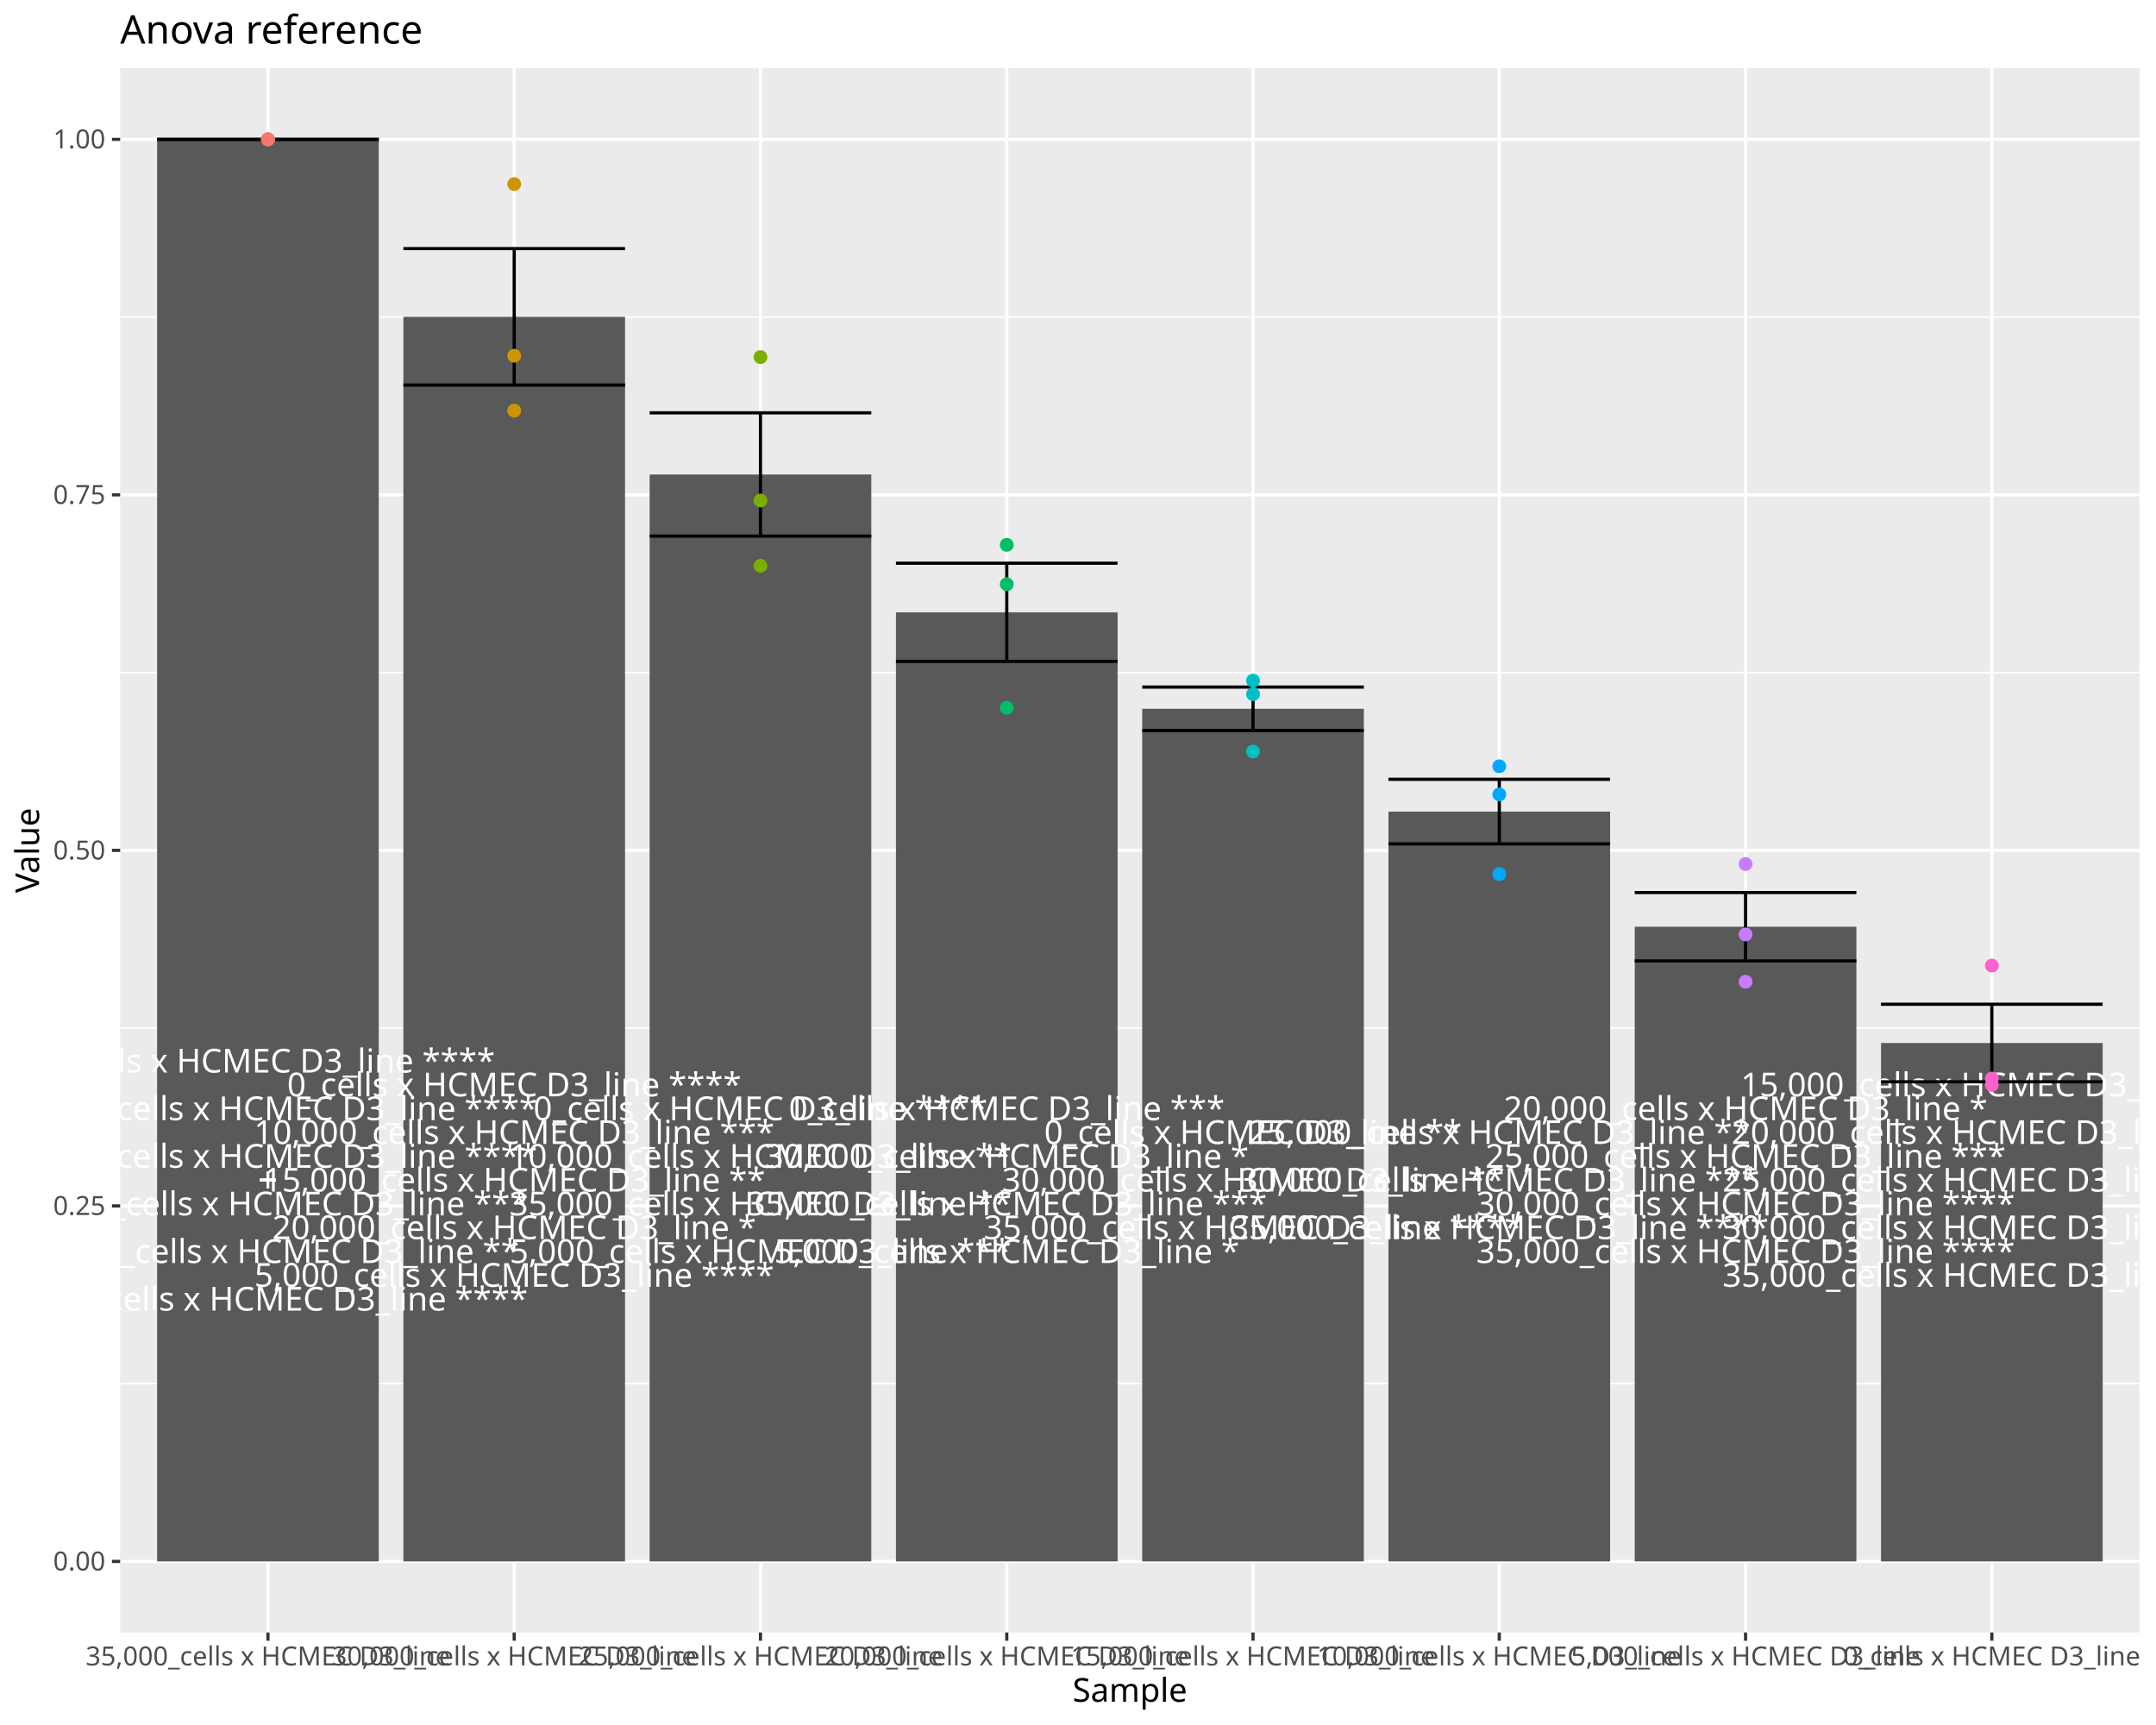
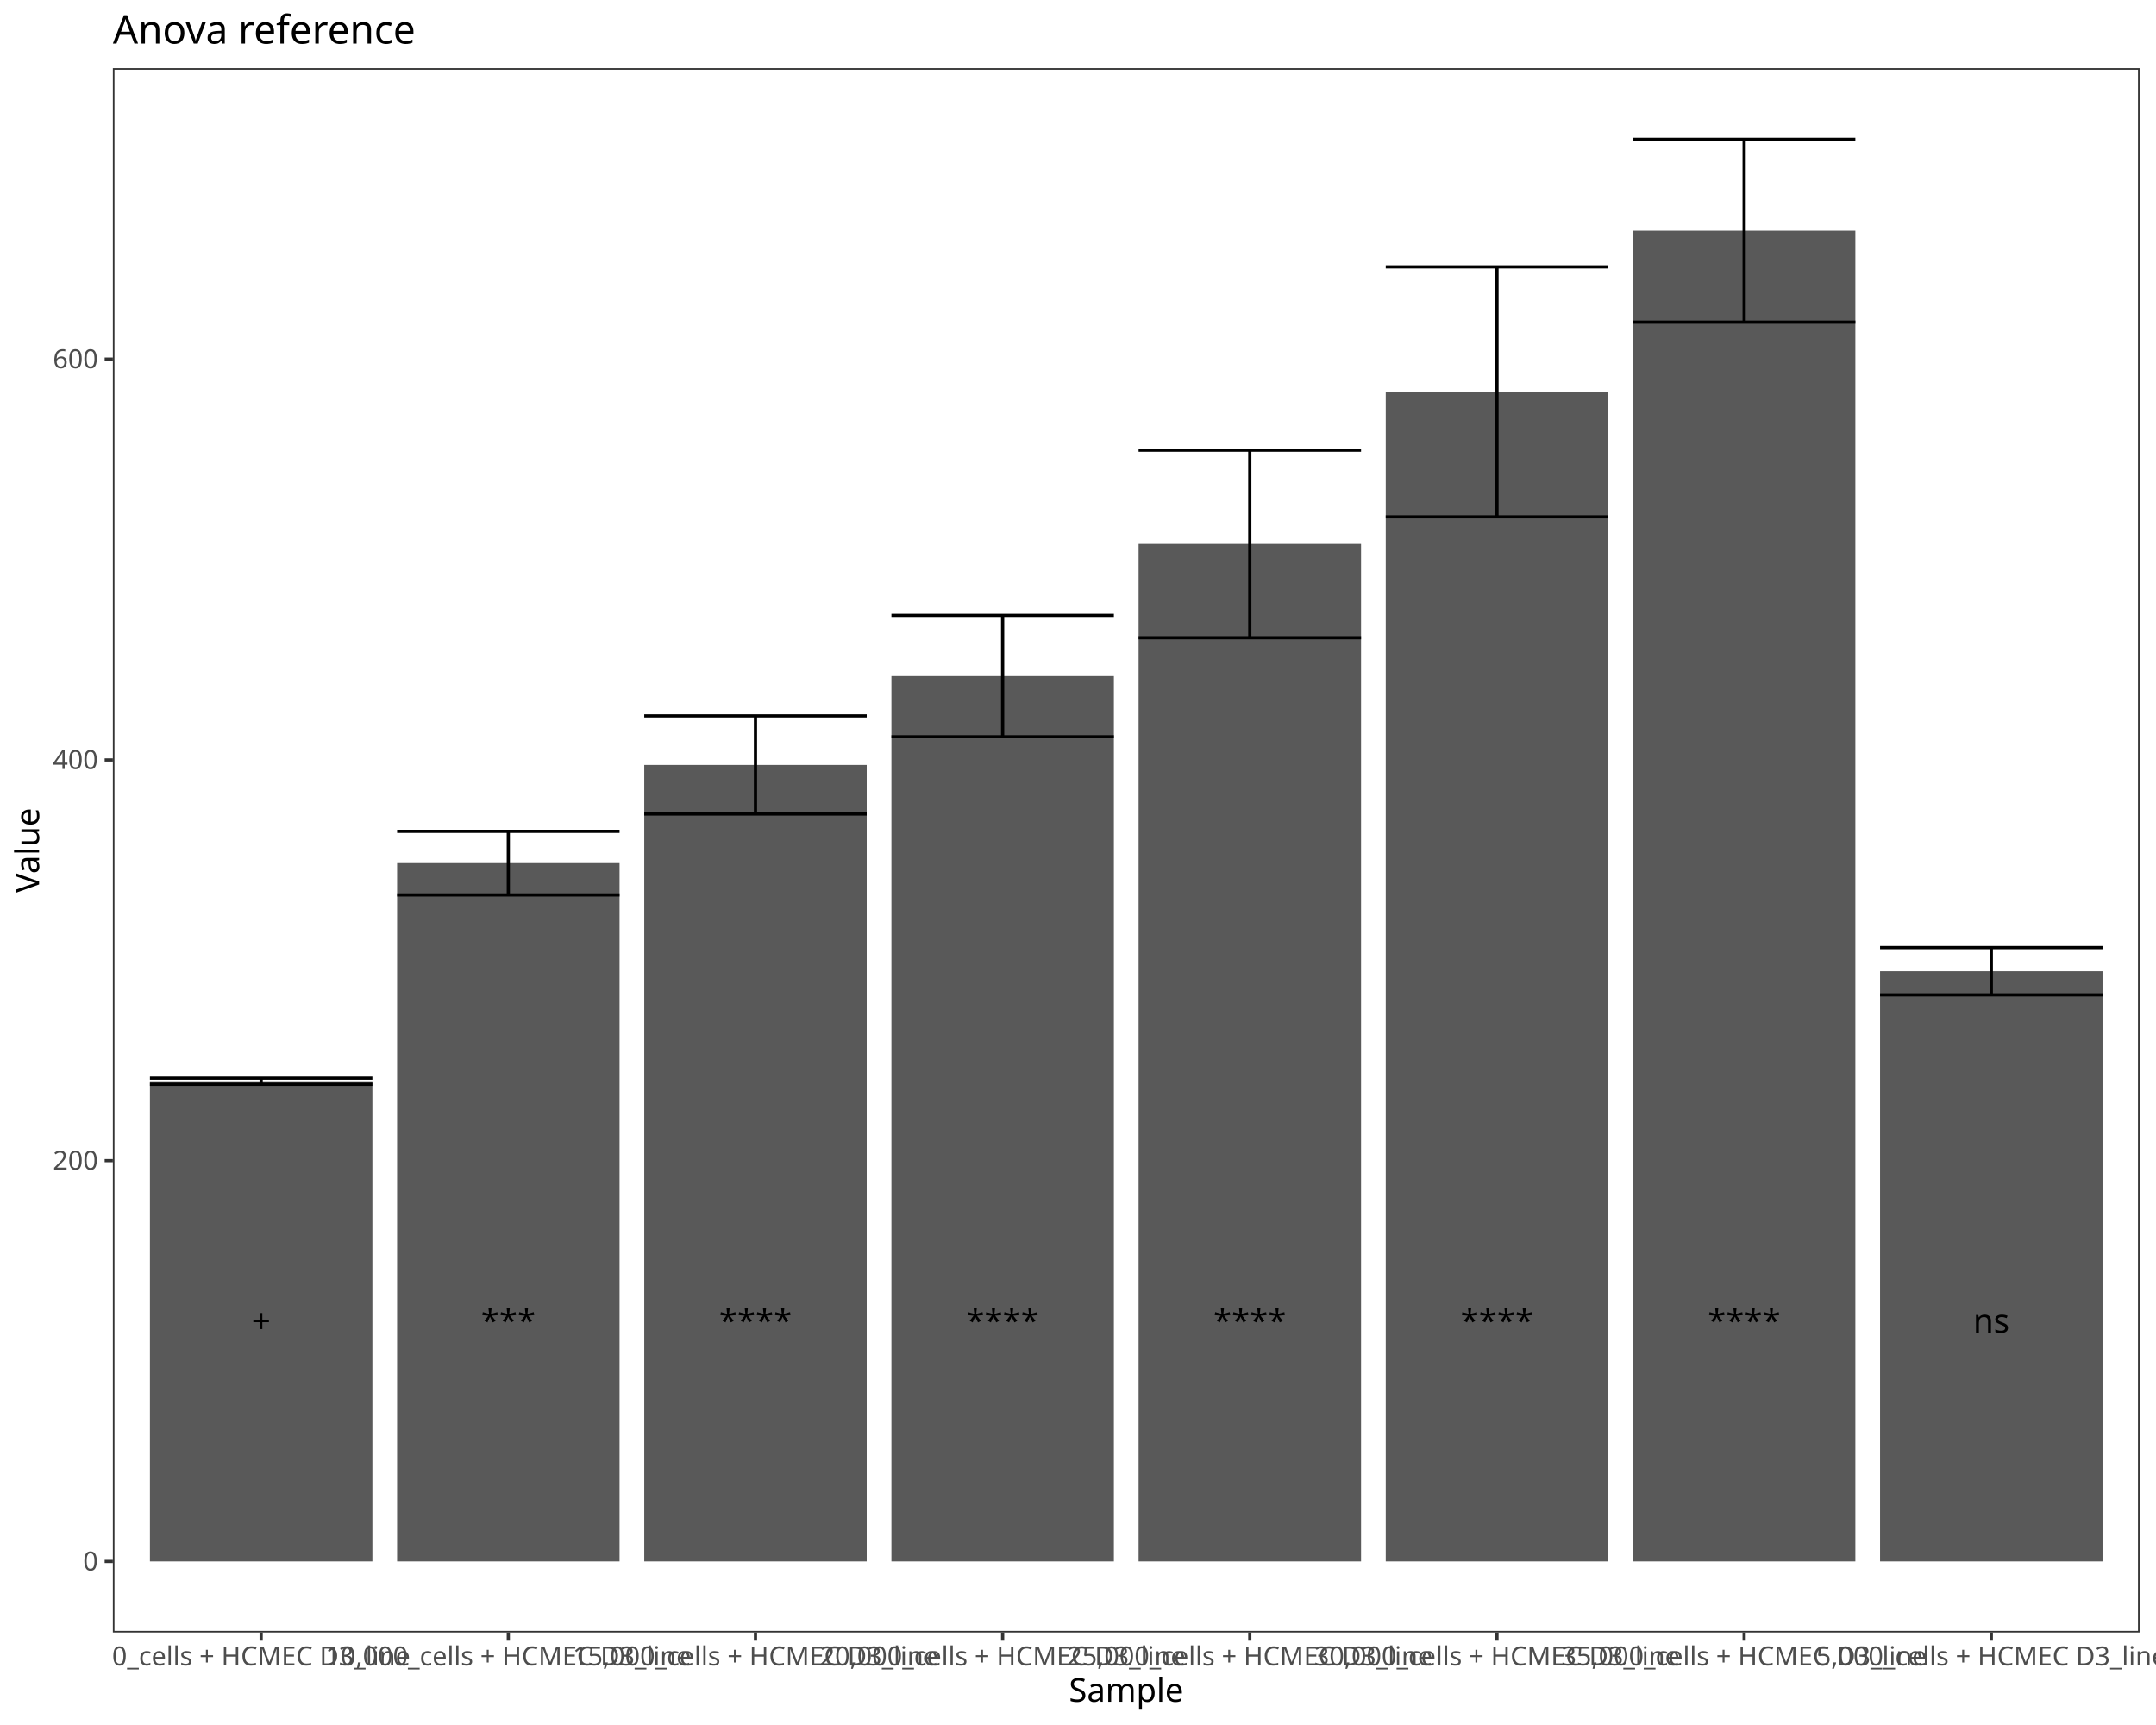
<svg xmlns="http://www.w3.org/2000/svg" class="svglite" data-engine-version="2.0" width="720.00pt" height="576.00pt" viewBox="0 0 720.00 576.00">
  <defs>
    <style type="text/css">
    .svglite line, .svglite polyline, .svglite polygon, .svglite path, .svglite rect, .svglite circle {
      fill: none;
      stroke: #000000;
      stroke-linecap: round;
      stroke-linejoin: round;
      stroke-miterlimit: 10.00;
    }
  </style>
  </defs>
  <rect width="100%" height="100%" style="stroke: none; fill: #FFFFFF;" />
  <defs>
    <clipPath id="cpMC4wMHw3MjAuMDB8MC4wMHw1NzYuMDA=">
      <rect x="0.00" y="0.00" width="720.00" height="576.00" />
    </clipPath>
  </defs>
  <g clip-path="url(#cpMC4wMHw3MjAuMDB8MC4wMHw1NzYuMDA=)">
    <rect x="0.00" y="0.00" width="720.00" height="576.00" style="stroke-width: 1.07; stroke: #FFFFFF; fill: #FFFFFF;" />
  </g>
  <defs>
-     <clipPath id="cpNDAuMTN8NzE0LjUyfDIyLjc4fDU0NS4xMQ==">
-       <rect x="40.13" y="22.78" width="674.39" height="522.33" />
+     <clipPath id="cpMzcuNjl8NzE0LjUyfDIyLjc4fDU0NS4xMQ==">
+       <rect x="37.69" y="22.78" width="676.83" height="522.33" />
    </clipPath>
  </defs>
-   <g clip-path="url(#cpNDAuMTN8NzE0LjUyfDIyLjc4fDU0NS4xMQ==)">
-     <rect x="40.13" y="22.78" width="674.39" height="522.33" style="stroke-width: 1.07; stroke: none; fill: #EBEBEB;" />
-     <polyline points="40.13,462.01 714.52,462.01 " style="stroke-width: 0.53; stroke: #FFFFFF; stroke-linecap: butt;" />
-     <polyline points="40.13,343.30 714.52,343.30 " style="stroke-width: 0.53; stroke: #FFFFFF; stroke-linecap: butt;" />
-     <polyline points="40.13,224.59 714.52,224.59 " style="stroke-width: 0.53; stroke: #FFFFFF; stroke-linecap: butt;" />
-     <polyline points="40.13,105.88 714.52,105.88 " style="stroke-width: 0.53; stroke: #FFFFFF; stroke-linecap: butt;" />
-     <polyline points="40.13,521.37 714.52,521.37 " style="stroke-width: 1.07; stroke: #FFFFFF; stroke-linecap: butt;" />
-     <polyline points="40.13,402.66 714.52,402.66 " style="stroke-width: 1.07; stroke: #FFFFFF; stroke-linecap: butt;" />
-     <polyline points="40.13,283.95 714.52,283.95 " style="stroke-width: 1.07; stroke: #FFFFFF; stroke-linecap: butt;" />
-     <polyline points="40.13,165.24 714.52,165.24 " style="stroke-width: 1.07; stroke: #FFFFFF; stroke-linecap: butt;" />
-     <polyline points="40.13,46.53 714.52,46.53 " style="stroke-width: 1.07; stroke: #FFFFFF; stroke-linecap: butt;" />
-     <polyline points="89.48,545.11 89.48,22.78 " style="stroke-width: 1.07; stroke: #FFFFFF; stroke-linecap: butt;" />
-     <polyline points="171.72,545.11 171.72,22.78 " style="stroke-width: 1.07; stroke: #FFFFFF; stroke-linecap: butt;" />
-     <polyline points="253.96,545.11 253.96,22.78 " style="stroke-width: 1.07; stroke: #FFFFFF; stroke-linecap: butt;" />
-     <polyline points="336.21,545.11 336.21,22.78 " style="stroke-width: 1.07; stroke: #FFFFFF; stroke-linecap: butt;" />
-     <polyline points="418.45,545.11 418.45,22.78 " style="stroke-width: 1.07; stroke: #FFFFFF; stroke-linecap: butt;" />
-     <polyline points="500.69,545.11 500.69,22.78 " style="stroke-width: 1.07; stroke: #FFFFFF; stroke-linecap: butt;" />
-     <polyline points="582.93,545.11 582.93,22.78 " style="stroke-width: 1.07; stroke: #FFFFFF; stroke-linecap: butt;" />
-     <polyline points="665.18,545.11 665.18,22.78 " style="stroke-width: 1.07; stroke: #FFFFFF; stroke-linecap: butt;" />
-     <rect x="52.47" y="46.53" width="74.02" height="474.84" style="stroke-width: 1.07; stroke: none; stroke-linecap: butt; stroke-linejoin: miter; fill: #595959;" />
-     <rect x="134.71" y="105.79" width="74.02" height="415.58" style="stroke-width: 1.07; stroke: none; stroke-linecap: butt; stroke-linejoin: miter; fill: #595959;" />
-     <rect x="216.95" y="158.44" width="74.02" height="362.93" style="stroke-width: 1.07; stroke: none; stroke-linecap: butt; stroke-linejoin: miter; fill: #595959;" />
-     <rect x="299.20" y="204.46" width="74.02" height="316.91" style="stroke-width: 1.07; stroke: none; stroke-linecap: butt; stroke-linejoin: miter; fill: #595959;" />
-     <rect x="381.44" y="236.67" width="74.02" height="284.70" style="stroke-width: 1.07; stroke: none; stroke-linecap: butt; stroke-linejoin: miter; fill: #595959;" />
-     <rect x="463.68" y="271.00" width="74.02" height="250.37" style="stroke-width: 1.07; stroke: none; stroke-linecap: butt; stroke-linejoin: miter; fill: #595959;" />
-     <rect x="545.92" y="309.45" width="74.02" height="211.92" style="stroke-width: 1.07; stroke: none; stroke-linecap: butt; stroke-linejoin: miter; fill: #595959;" />
-     <rect x="628.17" y="348.28" width="74.02" height="173.10" style="stroke-width: 1.07; stroke: none; stroke-linecap: butt; stroke-linejoin: miter; fill: #595959;" />
-     <text x="89.48" y="358.14" text-anchor="middle" style="font-size: 11.04px; fill: #FFFFFF; font-family: sans;" textLength="147.29px" lengthAdjust="spacingAndGlyphs">0_cells x HCMEC D3_line ****</text>
-     <text x="89.48" y="374.04" text-anchor="middle" style="font-size: 11.04px; fill: #FFFFFF; font-family: sans;" textLength="174.91px" lengthAdjust="spacingAndGlyphs">10,000_cells x HCMEC D3_line ****</text>
-     <text x="89.48" y="389.94" text-anchor="middle" style="font-size: 11.04px; fill: #FFFFFF; font-family: sans;" textLength="174.91px" lengthAdjust="spacingAndGlyphs">15,000_cells x HCMEC D3_line ****</text>
-     <text x="89.48" y="405.83" text-anchor="middle" style="font-size: 11.04px; fill: #FFFFFF; font-family: sans;" textLength="170.62px" lengthAdjust="spacingAndGlyphs">20,000_cells x HCMEC D3_line ***</text>
-     <text x="89.48" y="421.73" text-anchor="middle" style="font-size: 11.04px; fill: #FFFFFF; font-family: sans;" textLength="166.32px" lengthAdjust="spacingAndGlyphs">25,000_cells x HCMEC D3_line **</text>
-     <text x="89.48" y="437.63" text-anchor="middle" style="font-size: 11.04px; fill: #FFFFFF; font-family: sans;" textLength="168.77px" lengthAdjust="spacingAndGlyphs">5,000_cells x HCMEC D3_line ****</text>
-     <text x="171.72" y="366.09" text-anchor="middle" style="font-size: 11.04px; fill: #FFFFFF; font-family: sans;" textLength="147.29px" lengthAdjust="spacingAndGlyphs">0_cells x HCMEC D3_line ****</text>
-     <text x="171.72" y="381.99" text-anchor="middle" style="font-size: 11.04px; fill: #FFFFFF; font-family: sans;" textLength="170.62px" lengthAdjust="spacingAndGlyphs">10,000_cells x HCMEC D3_line ***</text>
-     <text x="171.72" y="397.89" text-anchor="middle" style="font-size: 11.04px; fill: #FFFFFF; font-family: sans;" textLength="166.32px" lengthAdjust="spacingAndGlyphs">15,000_cells x HCMEC D3_line **</text>
-     <text x="171.72" y="413.78" text-anchor="middle" style="font-size: 11.04px; fill: #FFFFFF; font-family: sans;" textLength="162.02px" lengthAdjust="spacingAndGlyphs">20,000_cells x HCMEC D3_line *</text>
-     <text x="171.72" y="429.68" text-anchor="middle" style="font-size: 11.04px; fill: #FFFFFF; font-family: sans;" textLength="168.77px" lengthAdjust="spacingAndGlyphs">5,000_cells x HCMEC D3_line ****</text>
-     <text x="253.96" y="374.04" text-anchor="middle" style="font-size: 11.04px; fill: #FFFFFF; font-family: sans;" textLength="147.29px" lengthAdjust="spacingAndGlyphs">0_cells x HCMEC D3_line ****</text>
-     <text x="253.96" y="389.94" text-anchor="middle" style="font-size: 11.04px; fill: #FFFFFF; font-family: sans;" textLength="166.32px" lengthAdjust="spacingAndGlyphs">10,000_cells x HCMEC D3_line **</text>
-     <text x="253.96" y="405.83" text-anchor="middle" style="font-size: 11.04px; fill: #FFFFFF; font-family: sans;" textLength="166.32px" lengthAdjust="spacingAndGlyphs">35,000_cells x HCMEC D3_line **</text>
-     <text x="253.96" y="421.73" text-anchor="middle" style="font-size: 11.04px; fill: #FFFFFF; font-family: sans;" textLength="164.48px" lengthAdjust="spacingAndGlyphs">5,000_cells x HCMEC D3_line ***</text>
-     <text x="336.21" y="374.04" text-anchor="middle" style="font-size: 11.04px; fill: #FFFFFF; font-family: sans;" textLength="142.99px" lengthAdjust="spacingAndGlyphs">0_cells x HCMEC D3_line ***</text>
-     <text x="336.21" y="389.94" text-anchor="middle" style="font-size: 11.04px; fill: #FFFFFF; font-family: sans;" textLength="162.02px" lengthAdjust="spacingAndGlyphs">30,000_cells x HCMEC D3_line *</text>
-     <text x="336.21" y="405.83" text-anchor="middle" style="font-size: 11.04px; fill: #FFFFFF; font-family: sans;" textLength="170.62px" lengthAdjust="spacingAndGlyphs">35,000_cells x HCMEC D3_line ***</text>
-     <text x="336.21" y="421.73" text-anchor="middle" style="font-size: 11.04px; fill: #FFFFFF; font-family: sans;" textLength="155.88px" lengthAdjust="spacingAndGlyphs">5,000_cells x HCMEC D3_line *</text>
-     <text x="418.45" y="381.99" text-anchor="middle" style="font-size: 11.04px; fill: #FFFFFF; font-family: sans;" textLength="138.69px" lengthAdjust="spacingAndGlyphs">0_cells x HCMEC D3_line **</text>
-     <text x="418.45" y="397.89" text-anchor="middle" style="font-size: 11.04px; fill: #FFFFFF; font-family: sans;" textLength="166.32px" lengthAdjust="spacingAndGlyphs">30,000_cells x HCMEC D3_line **</text>
-     <text x="418.45" y="413.78" text-anchor="middle" style="font-size: 11.04px; fill: #FFFFFF; font-family: sans;" textLength="174.91px" lengthAdjust="spacingAndGlyphs">35,000_cells x HCMEC D3_line ****</text>
-     <text x="500.69" y="381.99" text-anchor="middle" style="font-size: 11.04px; fill: #FFFFFF; font-family: sans;" textLength="166.32px" lengthAdjust="spacingAndGlyphs">25,000_cells x HCMEC D3_line **</text>
-     <text x="500.69" y="397.89" text-anchor="middle" style="font-size: 11.04px; fill: #FFFFFF; font-family: sans;" textLength="170.62px" lengthAdjust="spacingAndGlyphs">30,000_cells x HCMEC D3_line ***</text>
-     <text x="500.69" y="413.78" text-anchor="middle" style="font-size: 11.04px; fill: #FFFFFF; font-family: sans;" textLength="174.91px" lengthAdjust="spacingAndGlyphs">35,000_cells x HCMEC D3_line ****</text>
-     <text x="582.93" y="374.04" text-anchor="middle" style="font-size: 11.04px; fill: #FFFFFF; font-family: sans;" textLength="162.02px" lengthAdjust="spacingAndGlyphs">20,000_cells x HCMEC D3_line *</text>
-     <text x="582.93" y="389.94" text-anchor="middle" style="font-size: 11.04px; fill: #FFFFFF; font-family: sans;" textLength="170.62px" lengthAdjust="spacingAndGlyphs">25,000_cells x HCMEC D3_line ***</text>
-     <text x="582.93" y="405.83" text-anchor="middle" style="font-size: 11.04px; fill: #FFFFFF; font-family: sans;" textLength="174.91px" lengthAdjust="spacingAndGlyphs">30,000_cells x HCMEC D3_line ****</text>
-     <text x="582.93" y="421.73" text-anchor="middle" style="font-size: 11.04px; fill: #FFFFFF; font-family: sans;" textLength="174.91px" lengthAdjust="spacingAndGlyphs">35,000_cells x HCMEC D3_line ****</text>
-     <text x="665.18" y="366.09" text-anchor="middle" style="font-size: 11.04px; fill: #FFFFFF; font-family: sans;" textLength="166.32px" lengthAdjust="spacingAndGlyphs">15,000_cells x HCMEC D3_line **</text>
-     <text x="665.18" y="381.99" text-anchor="middle" style="font-size: 11.04px; fill: #FFFFFF; font-family: sans;" textLength="170.62px" lengthAdjust="spacingAndGlyphs">20,000_cells x HCMEC D3_line ***</text>
-     <text x="665.18" y="397.89" text-anchor="middle" style="font-size: 11.04px; fill: #FFFFFF; font-family: sans;" textLength="174.91px" lengthAdjust="spacingAndGlyphs">25,000_cells x HCMEC D3_line ****</text>
-     <text x="665.18" y="413.78" text-anchor="middle" style="font-size: 11.04px; fill: #FFFFFF; font-family: sans;" textLength="174.91px" lengthAdjust="spacingAndGlyphs">30,000_cells x HCMEC D3_line ****</text>
-     <text x="665.18" y="429.68" text-anchor="middle" style="font-size: 11.04px; fill: #FFFFFF; font-family: sans;" textLength="174.91px" lengthAdjust="spacingAndGlyphs">35,000_cells x HCMEC D3_line ****</text>
-     <text x="89.48" y="397.89" text-anchor="middle" style="font-size: 11.04px; fill: #FFFFFF; font-family: sans;" textLength="6.45px" lengthAdjust="spacingAndGlyphs">+</text>
-     <text x="89.48" y="397.89" text-anchor="middle" style="font-size: 11.04px; fill: #FFFFFF; font-family: sans;" textLength="6.45px" lengthAdjust="spacingAndGlyphs">+</text>
-     <text x="89.48" y="397.89" text-anchor="middle" style="font-size: 11.04px; fill: #FFFFFF; font-family: sans;" textLength="6.45px" lengthAdjust="spacingAndGlyphs">+</text>
-     <text x="89.48" y="397.89" text-anchor="middle" style="font-size: 11.04px; fill: #FFFFFF; font-family: sans;" textLength="6.45px" lengthAdjust="spacingAndGlyphs">+</text>
-     <text x="89.48" y="397.89" text-anchor="middle" style="font-size: 11.04px; fill: #FFFFFF; font-family: sans;" textLength="6.45px" lengthAdjust="spacingAndGlyphs">+</text>
-     <text x="89.48" y="397.89" text-anchor="middle" style="font-size: 11.04px; fill: #FFFFFF; font-family: sans;" textLength="6.45px" lengthAdjust="spacingAndGlyphs">+</text>
-     <text x="89.48" y="397.89" text-anchor="middle" style="font-size: 11.04px; fill: #FFFFFF; font-family: sans;" textLength="6.45px" lengthAdjust="spacingAndGlyphs">+</text>
-     <text x="89.48" y="397.89" text-anchor="middle" style="font-size: 11.04px; fill: #FFFFFF; font-family: sans;" textLength="6.45px" lengthAdjust="spacingAndGlyphs">+</text>
-     <polyline points="52.47,46.53 126.49,46.53 " style="stroke-width: 1.07; stroke-linecap: butt;" />
-     <polyline points="89.48,46.53 89.48,46.53 " style="stroke-width: 1.07; stroke-linecap: butt;" />
-     <polyline points="52.47,46.53 126.49,46.53 " style="stroke-width: 1.07; stroke-linecap: butt;" />
-     <polyline points="134.71,83.01 208.73,83.01 " style="stroke-width: 1.07; stroke-linecap: butt;" />
-     <polyline points="171.72,83.01 171.72,128.58 " style="stroke-width: 1.07; stroke-linecap: butt;" />
-     <polyline points="134.71,128.58 208.73,128.58 " style="stroke-width: 1.07; stroke-linecap: butt;" />
-     <polyline points="216.95,137.86 290.97,137.86 " style="stroke-width: 1.07; stroke-linecap: butt;" />
-     <polyline points="253.96,137.86 253.96,179.02 " style="stroke-width: 1.07; stroke-linecap: butt;" />
-     <polyline points="216.95,179.02 290.97,179.02 " style="stroke-width: 1.07; stroke-linecap: butt;" />
-     <polyline points="299.20,188.07 373.21,188.07 " style="stroke-width: 1.07; stroke-linecap: butt;" />
-     <polyline points="336.21,188.07 336.21,220.84 " style="stroke-width: 1.07; stroke-linecap: butt;" />
-     <polyline points="299.20,220.84 373.21,220.84 " style="stroke-width: 1.07; stroke-linecap: butt;" />
-     <polyline points="381.44,229.42 455.46,229.42 " style="stroke-width: 1.07; stroke-linecap: butt;" />
-     <polyline points="418.45,229.42 418.45,243.92 " style="stroke-width: 1.07; stroke-linecap: butt;" />
-     <polyline points="381.44,243.92 455.46,243.92 " style="stroke-width: 1.07; stroke-linecap: butt;" />
-     <polyline points="463.68,260.21 537.70,260.21 " style="stroke-width: 1.07; stroke-linecap: butt;" />
-     <polyline points="500.69,260.21 500.69,281.78 " style="stroke-width: 1.07; stroke-linecap: butt;" />
-     <polyline points="463.68,281.78 537.70,281.78 " style="stroke-width: 1.07; stroke-linecap: butt;" />
-     <polyline points="545.92,298.03 619.94,298.03 " style="stroke-width: 1.07; stroke-linecap: butt;" />
-     <polyline points="582.93,298.03 582.93,320.86 " style="stroke-width: 1.07; stroke-linecap: butt;" />
-     <polyline points="545.92,320.86 619.94,320.86 " style="stroke-width: 1.07; stroke-linecap: butt;" />
-     <polyline points="628.17,335.33 702.18,335.33 " style="stroke-width: 1.07; stroke-linecap: butt;" />
-     <polyline points="665.18,335.33 665.18,361.22 " style="stroke-width: 1.07; stroke-linecap: butt;" />
-     <polyline points="628.17,361.22 702.18,361.22 " style="stroke-width: 1.07; stroke-linecap: butt;" />
-     <circle cx="89.48" cy="46.53" r="1.95" style="stroke-width: 0.71; stroke: #F8766D; fill: #F8766D;" />
-     <circle cx="171.72" cy="61.46" r="1.95" style="stroke-width: 0.71; stroke: #CD9600; fill: #CD9600;" />
-     <circle cx="253.96" cy="119.25" r="1.95" style="stroke-width: 0.71; stroke: #7CAE00; fill: #7CAE00;" />
-     <circle cx="336.21" cy="181.94" r="1.95" style="stroke-width: 0.71; stroke: #00BE67; fill: #00BE67;" />
-     <circle cx="418.45" cy="227.28" r="1.95" style="stroke-width: 0.71; stroke: #00BFC4; fill: #00BFC4;" />
-     <circle cx="500.69" cy="265.25" r="1.95" style="stroke-width: 0.71; stroke: #00A9FF; fill: #00A9FF;" />
-     <circle cx="582.93" cy="327.81" r="1.95" style="stroke-width: 0.71; stroke: #C77CFF; fill: #C77CFF;" />
-     <circle cx="665.18" cy="360.14" r="1.95" style="stroke-width: 0.71; stroke: #FF61CC; fill: #FF61CC;" />
-     <circle cx="89.48" cy="46.53" r="1.95" style="stroke-width: 0.71; stroke: #F8766D; fill: #F8766D;" />
-     <circle cx="171.72" cy="118.79" r="1.95" style="stroke-width: 0.71; stroke: #CD9600; fill: #CD9600;" />
-     <circle cx="253.96" cy="188.93" r="1.95" style="stroke-width: 0.71; stroke: #7CAE00; fill: #7CAE00;" />
-     <circle cx="336.21" cy="236.34" r="1.95" style="stroke-width: 0.71; stroke: #00BE67; fill: #00BE67;" />
-     <circle cx="418.45" cy="250.94" r="1.95" style="stroke-width: 0.71; stroke: #00BFC4; fill: #00BFC4;" />
-     <circle cx="500.69" cy="291.87" r="1.95" style="stroke-width: 0.71; stroke: #00A9FF; fill: #00A9FF;" />
-     <circle cx="582.93" cy="312.02" r="1.95" style="stroke-width: 0.71; stroke: #C77CFF; fill: #C77CFF;" />
-     <circle cx="665.18" cy="362.27" r="1.95" style="stroke-width: 0.71; stroke: #FF61CC; fill: #FF61CC;" />
-     <circle cx="89.48" cy="46.53" r="1.95" style="stroke-width: 0.71; stroke: #F8766D; fill: #F8766D;" />
-     <circle cx="171.72" cy="137.12" r="1.95" style="stroke-width: 0.71; stroke: #CD9600; fill: #CD9600;" />
-     <circle cx="253.96" cy="167.14" r="1.95" style="stroke-width: 0.71; stroke: #7CAE00; fill: #7CAE00;" />
-     <circle cx="336.21" cy="195.08" r="1.95" style="stroke-width: 0.71; stroke: #00BE67; fill: #00BE67;" />
-     <circle cx="418.45" cy="231.79" r="1.95" style="stroke-width: 0.71; stroke: #00BFC4; fill: #00BFC4;" />
-     <circle cx="500.69" cy="255.87" r="1.95" style="stroke-width: 0.71; stroke: #00A9FF; fill: #00A9FF;" />
-     <circle cx="582.93" cy="288.51" r="1.95" style="stroke-width: 0.71; stroke: #C77CFF; fill: #C77CFF;" />
-     <circle cx="665.18" cy="322.42" r="1.95" style="stroke-width: 0.71; stroke: #FF61CC; fill: #FF61CC;" />
+   <g clip-path="url(#cpMzcuNjl8NzE0LjUyfDIyLjc4fDU0NS4xMQ==)">
+     <rect x="37.69" y="22.78" width="676.83" height="522.33" style="stroke-width: 1.07; stroke: none; fill: #FFFFFF;" />
+     <rect x="50.07" y="361.06" width="74.29" height="160.31" style="stroke-width: 1.07; stroke: none; stroke-linecap: butt; stroke-linejoin: miter; fill: #595959;" />
+     <rect x="132.61" y="288.21" width="74.29" height="233.16" style="stroke-width: 1.07; stroke: none; stroke-linecap: butt; stroke-linejoin: miter; fill: #595959;" />
+     <rect x="215.15" y="255.42" width="74.29" height="265.95" style="stroke-width: 1.07; stroke: none; stroke-linecap: butt; stroke-linejoin: miter; fill: #595959;" />
+     <rect x="297.69" y="225.74" width="74.29" height="295.63" style="stroke-width: 1.07; stroke: none; stroke-linecap: butt; stroke-linejoin: miter; fill: #595959;" />
+     <rect x="380.23" y="181.62" width="74.29" height="339.75" style="stroke-width: 1.07; stroke: none; stroke-linecap: butt; stroke-linejoin: miter; fill: #595959;" />
+     <rect x="462.77" y="130.85" width="74.29" height="390.52" style="stroke-width: 1.07; stroke: none; stroke-linecap: butt; stroke-linejoin: miter; fill: #595959;" />
+     <rect x="545.31" y="77.05" width="74.29" height="444.32" style="stroke-width: 1.07; stroke: none; stroke-linecap: butt; stroke-linejoin: miter; fill: #595959;" />
+     <rect x="627.85" y="324.31" width="74.29" height="197.06" style="stroke-width: 1.07; stroke: none; stroke-linecap: butt; stroke-linejoin: miter; fill: #595959;" />
+     <text x="87.21" y="445.01" text-anchor="middle" style="font-size: 11.04px; font-family: sans;" textLength="6.45px" lengthAdjust="spacingAndGlyphs">+</text>
+     <text x="169.75" y="445.01" text-anchor="middle" style="font-size: 11.04px; font-family: sans;" textLength="12.90px" lengthAdjust="spacingAndGlyphs">***</text>
+     <text x="252.29" y="445.01" text-anchor="middle" style="font-size: 11.04px; font-family: sans;" textLength="17.20px" lengthAdjust="spacingAndGlyphs">****</text>
+     <text x="334.83" y="445.01" text-anchor="middle" style="font-size: 11.04px; font-family: sans;" textLength="17.20px" lengthAdjust="spacingAndGlyphs">****</text>
+     <text x="417.37" y="445.01" text-anchor="middle" style="font-size: 11.04px; font-family: sans;" textLength="17.20px" lengthAdjust="spacingAndGlyphs">****</text>
+     <text x="499.92" y="445.01" text-anchor="middle" style="font-size: 11.04px; font-family: sans;" textLength="17.20px" lengthAdjust="spacingAndGlyphs">****</text>
+     <text x="582.46" y="445.01" text-anchor="middle" style="font-size: 11.04px; font-family: sans;" textLength="17.20px" lengthAdjust="spacingAndGlyphs">****</text>
+     <text x="665.00" y="445.01" text-anchor="middle" style="font-size: 11.04px; font-family: sans;" textLength="11.66px" lengthAdjust="spacingAndGlyphs">ns</text>
+     <polyline points="50.07,360.03 124.36,360.03 " style="stroke-width: 1.07; stroke-linecap: butt;" />
+     <polyline points="87.21,360.03 87.21,362.08 " style="stroke-width: 1.07; stroke-linecap: butt;" />
+     <polyline points="50.07,362.08 124.36,362.08 " style="stroke-width: 1.07; stroke-linecap: butt;" />
+     <polyline points="132.61,277.59 206.90,277.59 " style="stroke-width: 1.07; stroke-linecap: butt;" />
+     <polyline points="169.75,277.59 169.75,298.83 " style="stroke-width: 1.07; stroke-linecap: butt;" />
+     <polyline points="132.61,298.83 206.90,298.83 " style="stroke-width: 1.07; stroke-linecap: butt;" />
+     <polyline points="215.15,239.03 289.44,239.03 " style="stroke-width: 1.07; stroke-linecap: butt;" />
+     <polyline points="252.29,239.03 252.29,271.80 " style="stroke-width: 1.07; stroke-linecap: butt;" />
+     <polyline points="215.15,271.80 289.44,271.80 " style="stroke-width: 1.07; stroke-linecap: butt;" />
+     <polyline points="297.69,205.47 371.98,205.47 " style="stroke-width: 1.07; stroke-linecap: butt;" />
+     <polyline points="334.83,205.47 334.83,246.00 " style="stroke-width: 1.07; stroke-linecap: butt;" />
+     <polyline points="297.69,246.00 371.98,246.00 " style="stroke-width: 1.07; stroke-linecap: butt;" />
+     <polyline points="380.23,150.31 454.52,150.31 " style="stroke-width: 1.07; stroke-linecap: butt;" />
+     <polyline points="417.37,150.31 417.37,212.93 " style="stroke-width: 1.07; stroke-linecap: butt;" />
+     <polyline points="380.23,212.93 454.52,212.93 " style="stroke-width: 1.07; stroke-linecap: butt;" />
+     <polyline points="462.77,89.12 537.06,89.12 " style="stroke-width: 1.07; stroke-linecap: butt;" />
+     <polyline points="499.92,89.12 499.92,172.58 " style="stroke-width: 1.07; stroke-linecap: butt;" />
+     <polyline points="462.77,172.58 537.06,172.58 " style="stroke-width: 1.07; stroke-linecap: butt;" />
+     <polyline points="545.31,46.53 619.60,46.53 " style="stroke-width: 1.07; stroke-linecap: butt;" />
+     <polyline points="582.46,46.53 582.46,107.58 " style="stroke-width: 1.07; stroke-linecap: butt;" />
+     <polyline points="545.31,107.58 619.60,107.58 " style="stroke-width: 1.07; stroke-linecap: butt;" />
+     <polyline points="627.85,316.42 702.14,316.42 " style="stroke-width: 1.07; stroke-linecap: butt;" />
+     <polyline points="665.00,316.42 665.00,332.20 " style="stroke-width: 1.07; stroke-linecap: butt;" />
+     <polyline points="627.85,332.20 702.14,332.20 " style="stroke-width: 1.07; stroke-linecap: butt;" />
+     <rect x="37.69" y="22.78" width="676.83" height="522.33" style="stroke-width: 1.07; stroke: #333333;" />
  </g>
  <g clip-path="url(#cpMC4wMHw3MjAuMDB8MC4wMHw1NzYuMDA=)">
-     <text x="35.20" y="524.40" text-anchor="end" style="font-size: 8.80px; fill: #4D4D4D; font-family: sans;" textLength="17.13px" lengthAdjust="spacingAndGlyphs">0.00</text>
-     <text x="35.20" y="405.69" text-anchor="end" style="font-size: 8.80px; fill: #4D4D4D; font-family: sans;" textLength="17.13px" lengthAdjust="spacingAndGlyphs">0.25</text>
-     <text x="35.20" y="286.98" text-anchor="end" style="font-size: 8.80px; fill: #4D4D4D; font-family: sans;" textLength="17.13px" lengthAdjust="spacingAndGlyphs">0.50</text>
-     <text x="35.20" y="168.26" text-anchor="end" style="font-size: 8.80px; fill: #4D4D4D; font-family: sans;" textLength="17.13px" lengthAdjust="spacingAndGlyphs">0.75</text>
-     <text x="35.20" y="49.55" text-anchor="end" style="font-size: 8.80px; fill: #4D4D4D; font-family: sans;" textLength="17.13px" lengthAdjust="spacingAndGlyphs">1.00</text>
-     <polyline points="37.39,521.37 40.13,521.37 " style="stroke-width: 1.07; stroke: #333333; stroke-linecap: butt;" />
-     <polyline points="37.39,402.66 40.13,402.66 " style="stroke-width: 1.07; stroke: #333333; stroke-linecap: butt;" />
-     <polyline points="37.39,283.95 40.13,283.95 " style="stroke-width: 1.07; stroke: #333333; stroke-linecap: butt;" />
-     <polyline points="37.39,165.24 40.13,165.24 " style="stroke-width: 1.07; stroke: #333333; stroke-linecap: butt;" />
-     <polyline points="37.39,46.53 40.13,46.53 " style="stroke-width: 1.07; stroke: #333333; stroke-linecap: butt;" />
-     <polyline points="89.48,547.85 89.48,545.11 " style="stroke-width: 1.07; stroke: #333333; stroke-linecap: butt;" />
-     <polyline points="171.72,547.85 171.72,545.11 " style="stroke-width: 1.07; stroke: #333333; stroke-linecap: butt;" />
-     <polyline points="253.96,547.85 253.96,545.11 " style="stroke-width: 1.07; stroke: #333333; stroke-linecap: butt;" />
-     <polyline points="336.21,547.85 336.21,545.11 " style="stroke-width: 1.07; stroke: #333333; stroke-linecap: butt;" />
-     <polyline points="418.45,547.85 418.45,545.11 " style="stroke-width: 1.07; stroke: #333333; stroke-linecap: butt;" />
-     <polyline points="500.69,547.85 500.69,545.11 " style="stroke-width: 1.07; stroke: #333333; stroke-linecap: butt;" />
-     <polyline points="582.93,547.85 582.93,545.11 " style="stroke-width: 1.07; stroke: #333333; stroke-linecap: butt;" />
-     <polyline points="665.18,547.85 665.18,545.11 " style="stroke-width: 1.07; stroke: #333333; stroke-linecap: butt;" />
-     <text x="89.48" y="556.10" text-anchor="middle" style="font-size: 8.80px; fill: #4D4D4D; font-family: sans;" textLength="123.28px" lengthAdjust="spacingAndGlyphs">35,000_cells x HCMEC D3_line</text>
-     <text x="171.72" y="556.10" text-anchor="middle" style="font-size: 8.80px; fill: #4D4D4D; font-family: sans;" textLength="123.28px" lengthAdjust="spacingAndGlyphs">30,000_cells x HCMEC D3_line</text>
-     <text x="253.96" y="556.10" text-anchor="middle" style="font-size: 8.80px; fill: #4D4D4D; font-family: sans;" textLength="123.28px" lengthAdjust="spacingAndGlyphs">25,000_cells x HCMEC D3_line</text>
-     <text x="336.21" y="556.10" text-anchor="middle" style="font-size: 8.80px; fill: #4D4D4D; font-family: sans;" textLength="123.28px" lengthAdjust="spacingAndGlyphs">20,000_cells x HCMEC D3_line</text>
-     <text x="418.45" y="556.10" text-anchor="middle" style="font-size: 8.80px; fill: #4D4D4D; font-family: sans;" textLength="123.28px" lengthAdjust="spacingAndGlyphs">15,000_cells x HCMEC D3_line</text>
-     <text x="500.69" y="556.10" text-anchor="middle" style="font-size: 8.80px; fill: #4D4D4D; font-family: sans;" textLength="123.28px" lengthAdjust="spacingAndGlyphs">10,000_cells x HCMEC D3_line</text>
-     <text x="582.93" y="556.10" text-anchor="middle" style="font-size: 8.80px; fill: #4D4D4D; font-family: sans;" textLength="118.38px" lengthAdjust="spacingAndGlyphs">5,000_cells x HCMEC D3_line</text>
-     <text x="665.18" y="556.10" text-anchor="middle" style="font-size: 8.80px; fill: #4D4D4D; font-family: sans;" textLength="101.25px" lengthAdjust="spacingAndGlyphs">0_cells x HCMEC D3_line</text>
-     <text x="377.33" y="568.24" text-anchor="middle" style="font-size: 11.00px; font-family: sans;" textLength="37.30px" lengthAdjust="spacingAndGlyphs">Sample</text>
+     <text x="32.76" y="524.40" text-anchor="end" style="font-size: 8.80px; fill: #4D4D4D; font-family: sans;" textLength="4.89px" lengthAdjust="spacingAndGlyphs">0</text>
+     <text x="32.76" y="390.58" text-anchor="end" style="font-size: 8.80px; fill: #4D4D4D; font-family: sans;" textLength="14.68px" lengthAdjust="spacingAndGlyphs">200</text>
+     <text x="32.76" y="256.77" text-anchor="end" style="font-size: 8.80px; fill: #4D4D4D; font-family: sans;" textLength="14.68px" lengthAdjust="spacingAndGlyphs">400</text>
+     <text x="32.76" y="122.96" text-anchor="end" style="font-size: 8.80px; fill: #4D4D4D; font-family: sans;" textLength="14.68px" lengthAdjust="spacingAndGlyphs">600</text>
+     <polyline points="34.95,521.37 37.69,521.37 " style="stroke-width: 1.07; stroke: #333333; stroke-linecap: butt;" />
+     <polyline points="34.95,387.56 37.69,387.56 " style="stroke-width: 1.07; stroke: #333333; stroke-linecap: butt;" />
+     <polyline points="34.95,253.74 37.69,253.74 " style="stroke-width: 1.07; stroke: #333333; stroke-linecap: butt;" />
+     <polyline points="34.95,119.93 37.69,119.93 " style="stroke-width: 1.07; stroke: #333333; stroke-linecap: butt;" />
+     <polyline points="87.21,547.85 87.21,545.11 " style="stroke-width: 1.07; stroke: #333333; stroke-linecap: butt;" />
+     <polyline points="169.75,547.85 169.75,545.11 " style="stroke-width: 1.07; stroke: #333333; stroke-linecap: butt;" />
+     <polyline points="252.29,547.85 252.29,545.11 " style="stroke-width: 1.07; stroke: #333333; stroke-linecap: butt;" />
+     <polyline points="334.83,547.85 334.83,545.11 " style="stroke-width: 1.07; stroke: #333333; stroke-linecap: butt;" />
+     <polyline points="417.37,547.85 417.37,545.11 " style="stroke-width: 1.07; stroke: #333333; stroke-linecap: butt;" />
+     <polyline points="499.92,547.85 499.92,545.11 " style="stroke-width: 1.07; stroke: #333333; stroke-linecap: butt;" />
+     <polyline points="582.46,547.85 582.46,545.11 " style="stroke-width: 1.07; stroke: #333333; stroke-linecap: butt;" />
+     <polyline points="665.00,547.85 665.00,545.11 " style="stroke-width: 1.07; stroke: #333333; stroke-linecap: butt;" />
+     <text x="87.21" y="556.10" text-anchor="middle" style="font-size: 8.80px; fill: #4D4D4D; font-family: sans;" textLength="101.99px" lengthAdjust="spacingAndGlyphs">0_cells + HCMEC D3_line</text>
+     <text x="169.75" y="556.10" text-anchor="middle" style="font-size: 8.80px; fill: #4D4D4D; font-family: sans;" textLength="124.02px" lengthAdjust="spacingAndGlyphs">10,000_cells + HCMEC D3_line</text>
+     <text x="252.29" y="556.10" text-anchor="middle" style="font-size: 8.80px; fill: #4D4D4D; font-family: sans;" textLength="124.02px" lengthAdjust="spacingAndGlyphs">15,000_cells + HCMEC D3_line</text>
+     <text x="334.83" y="556.10" text-anchor="middle" style="font-size: 8.80px; fill: #4D4D4D; font-family: sans;" textLength="124.02px" lengthAdjust="spacingAndGlyphs">20,000_cells + HCMEC D3_line</text>
+     <text x="417.37" y="556.10" text-anchor="middle" style="font-size: 8.80px; fill: #4D4D4D; font-family: sans;" textLength="124.02px" lengthAdjust="spacingAndGlyphs">25,000_cells + HCMEC D3_line</text>
+     <text x="499.92" y="556.10" text-anchor="middle" style="font-size: 8.80px; fill: #4D4D4D; font-family: sans;" textLength="124.02px" lengthAdjust="spacingAndGlyphs">30,000_cells + HCMEC D3_line</text>
+     <text x="582.46" y="556.10" text-anchor="middle" style="font-size: 8.80px; fill: #4D4D4D; font-family: sans;" textLength="124.02px" lengthAdjust="spacingAndGlyphs">35,000_cells + HCMEC D3_line</text>
+     <text x="665.00" y="556.10" text-anchor="middle" style="font-size: 8.80px; fill: #4D4D4D; font-family: sans;" textLength="119.12px" lengthAdjust="spacingAndGlyphs">5,000_cells + HCMEC D3_line</text>
+     <text x="376.10" y="568.24" text-anchor="middle" style="font-size: 11.00px; font-family: sans;" textLength="37.30px" lengthAdjust="spacingAndGlyphs">Sample</text>
    <text transform="translate(13.05,283.95) rotate(-90)" text-anchor="middle" style="font-size: 11.00px; font-family: sans;" textLength="28.14px" lengthAdjust="spacingAndGlyphs">Value</text>
-     <text x="40.13" y="14.56" style="font-size: 13.20px; font-family: sans;" textLength="96.88px" lengthAdjust="spacingAndGlyphs">Anova reference</text>
+     <text x="37.69" y="14.56" style="font-size: 13.20px; font-family: sans;" textLength="96.88px" lengthAdjust="spacingAndGlyphs">Anova reference</text>
  </g>
</svg>
